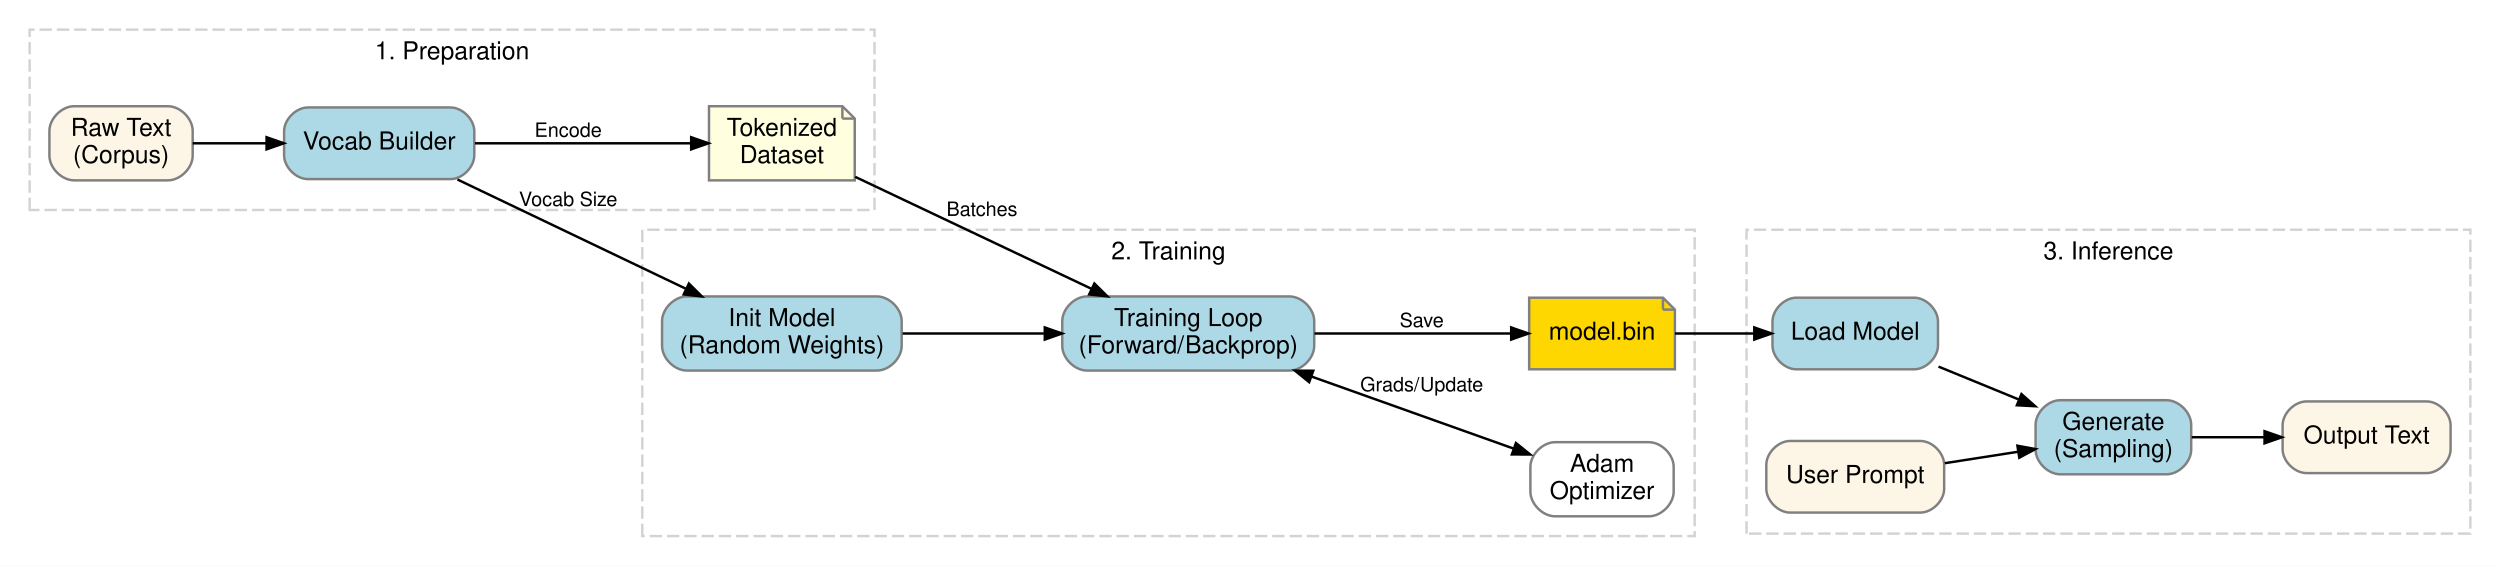
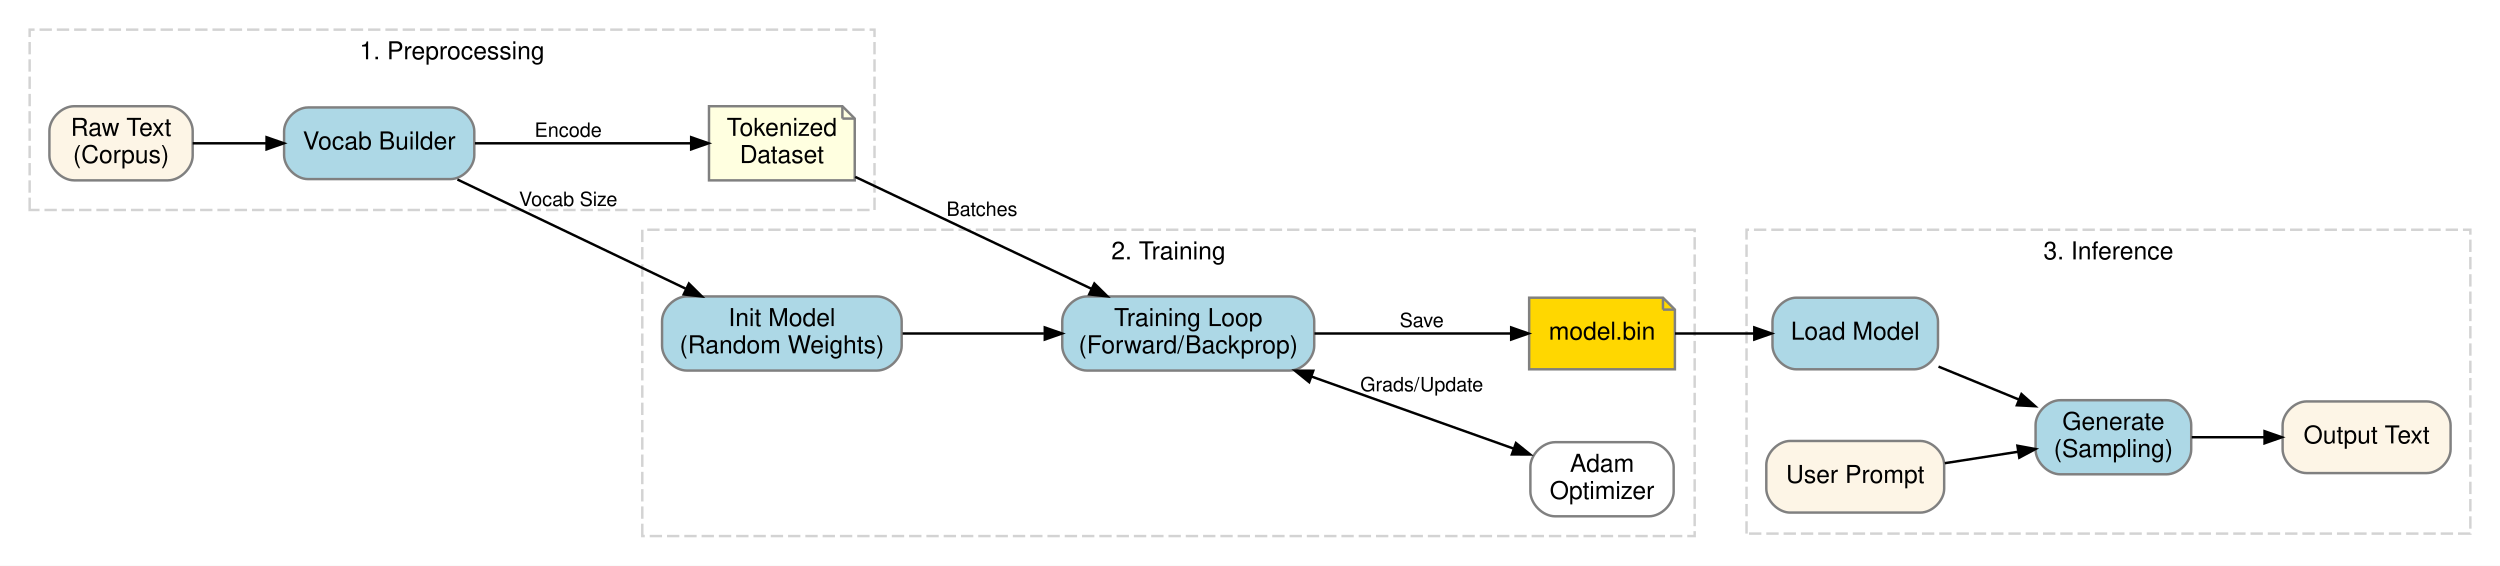
<svg xmlns="http://www.w3.org/2000/svg" width="1012pt" height="229pt" viewBox="0.00 0.00 1012.00 229.00">
  <g id="graph0" class="graph" transform="scale(1 1) rotate(0) translate(4 225)">
    <polygon fill="white" stroke="transparent" points="-4,4 -4,-225 1008,-225 1008,4 -4,4" />
    <g id="clust1" class="cluster">
      <polygon fill="none" stroke="lightgrey" stroke-dasharray="5,2" points="8,-140 8,-213 350,-213 350,-140 8,-140" />
-       <text text-anchor="middle" x="179" y="-201" font-family="Helvetica,Arial,sans-serif" font-size="10.00">1.
-                 Preparation
-             </text>
+       <text text-anchor="middle" x="179" y="-201" font-family="Helvetica,Arial,sans-serif" font-size="10.00">1. Preprocessing</text>
    </g>
    <g id="clust2" class="cluster">
      <polygon fill="none" stroke="lightgrey" stroke-dasharray="5,2" points="256,-8 256,-132 682,-132 682,-8 256,-8" />
-       <text text-anchor="middle" x="469" y="-120" font-family="Helvetica,Arial,sans-serif" font-size="10.00">2.
-                 Training
-             </text>
+       <text text-anchor="middle" x="469" y="-120" font-family="Helvetica,Arial,sans-serif" font-size="10.00">2. Training</text>
    </g>
    <g id="clust3" class="cluster">
      <polygon fill="none" stroke="lightgrey" stroke-dasharray="5,2" points="703,-9 703,-132 996,-132 996,-9 703,-9" />
-       <text text-anchor="middle" x="849.5" y="-120" font-family="Helvetica,Arial,sans-serif" font-size="10.00">3.
-                 Inference
-             </text>
+       <text text-anchor="middle" x="849.5" y="-120" font-family="Helvetica,Arial,sans-serif" font-size="10.00">3. Inference</text>
    </g>
    <g id="node1" class="node">
      <path fill="oldlace" stroke="grey" d="M64,-182C64,-182 26,-182 26,-182 21,-182 16,-177 16,-172 16,-172 16,-162 16,-162 16,-157 21,-152 26,-152 26,-152 64,-152 64,-152 69,-152 74,-157 74,-162 74,-162 74,-172 74,-172 74,-177 69,-182 64,-182" />
-       <text text-anchor="middle" x="45" y="-170" font-family="Helvetica,Arial,sans-serif" font-size="10.00">Raw
-                 Text
-             </text>
-       <text text-anchor="middle" x="45" y="-159" font-family="Helvetica,Arial,sans-serif" font-size="10.00">
-                 (Corpus)
-             </text>
+       <text text-anchor="middle" x="45" y="-170" font-family="Helvetica,Arial,sans-serif" font-size="10.00">Raw Text</text>
+       <text text-anchor="middle" x="45" y="-159" font-family="Helvetica,Arial,sans-serif" font-size="10.00">(Corpus)</text>
    </g>
    <g id="node2" class="node">
      <path fill="lightblue" stroke="grey" d="M178.33,-181.5C178.33,-181.5 120.67,-181.5 120.67,-181.5 115.83,-181.5 111,-176.67 111,-171.83 111,-171.83 111,-162.17 111,-162.17 111,-157.33 115.83,-152.5 120.67,-152.5 120.67,-152.5 178.33,-152.5 178.33,-152.5 183.17,-152.5 188,-157.33 188,-162.17 188,-162.17 188,-171.83 188,-171.83 188,-176.67 183.17,-181.5 178.33,-181.5" />
-       <text text-anchor="middle" x="149.5" y="-164.5" font-family="Helvetica,Arial,sans-serif" font-size="10.00">
-                 Vocab Builder
-             </text>
+       <text text-anchor="middle" x="149.5" y="-164.5" font-family="Helvetica,Arial,sans-serif" font-size="10.00">Vocab Builder</text>
    </g>
    <g id="edge1" class="edge">
      <path fill="none" stroke="black" d="M74.01,-167C83.17,-167 93.58,-167 103.66,-167" />
      <polygon fill="black" stroke="black" points="103.91,-169.45 110.91,-167 103.91,-164.55 103.91,-169.45" />
    </g>
    <g id="node3" class="node">
      <polygon fill="lightyellow" stroke="grey" points="337,-182 283,-182 283,-152 342,-152 342,-177 337,-182" />
      <polyline fill="none" stroke="grey" points="337,-182 337,-177 " />
      <polyline fill="none" stroke="grey" points="342,-177 337,-177 " />
-       <text text-anchor="middle" x="312.5" y="-170" font-family="Helvetica,Arial,sans-serif" font-size="10.00">
-                 Tokenized
-             </text>
-       <text text-anchor="middle" x="312.5" y="-159" font-family="Helvetica,Arial,sans-serif" font-size="10.00">
-                 Dataset
-             </text>
+       <text text-anchor="middle" x="312.5" y="-170" font-family="Helvetica,Arial,sans-serif" font-size="10.00">Tokenized</text>
+       <text text-anchor="middle" x="312.5" y="-159" font-family="Helvetica,Arial,sans-serif" font-size="10.00">Dataset</text>
    </g>
    <g id="edge2" class="edge">
      <path fill="none" stroke="black" d="M188.25,-167C214.67,-167 249.75,-167 275.72,-167" />
      <polygon fill="black" stroke="black" points="275.79,-169.45 282.79,-167 275.79,-164.55 275.79,-169.45" />
-       <text text-anchor="middle" x="226" y="-169.6" font-family="Helvetica,Arial,sans-serif" font-size="8.00">
-                 Encode
-             </text>
+       <text text-anchor="middle" x="226" y="-169.6" font-family="Helvetica,Arial,sans-serif" font-size="8.00">Encode</text>
    </g>
    <g id="node4" class="node">
      <path fill="lightblue" stroke="grey" d="M351,-105C351,-105 274,-105 274,-105 269,-105 264,-100 264,-95 264,-95 264,-85 264,-85 264,-80 269,-75 274,-75 274,-75 351,-75 351,-75 356,-75 361,-80 361,-85 361,-85 361,-95 361,-95 361,-100 356,-105 351,-105" />
-       <text text-anchor="middle" x="312.5" y="-93" font-family="Helvetica,Arial,sans-serif" font-size="10.00">Init
-                 Model
-             </text>
-       <text text-anchor="middle" x="312.5" y="-82" font-family="Helvetica,Arial,sans-serif" font-size="10.00">
-                 (Random Weights)
-             </text>
+       <text text-anchor="middle" x="312.5" y="-93" font-family="Helvetica,Arial,sans-serif" font-size="10.00">Init Model</text>
+       <text text-anchor="middle" x="312.5" y="-82" font-family="Helvetica,Arial,sans-serif" font-size="10.00">(Random Weights)</text>
    </g>
    <g id="edge3" class="edge">
      <path fill="none" stroke="black" d="M181.16,-152.34C207.43,-139.77 245.37,-121.63 273.55,-108.15" />
      <polygon fill="black" stroke="black" points="274.87,-110.23 280.13,-105 272.76,-105.81 274.87,-110.23" />
-       <text text-anchor="middle" x="226" y="-141.6" font-family="Helvetica,Arial,sans-serif" font-size="8.00">
-                 Vocab Size
-             </text>
+       <text text-anchor="middle" x="226" y="-141.6" font-family="Helvetica,Arial,sans-serif" font-size="8.00">Vocab Size</text>
    </g>
    <g id="node5" class="node">
      <path fill="lightblue" stroke="grey" d="M518,-105C518,-105 436,-105 436,-105 431,-105 426,-100 426,-95 426,-95 426,-85 426,-85 426,-80 431,-75 436,-75 436,-75 518,-75 518,-75 523,-75 528,-80 528,-85 528,-85 528,-95 528,-95 528,-100 523,-105 518,-105" />
-       <text text-anchor="middle" x="477" y="-93" font-family="Helvetica,Arial,sans-serif" font-size="10.00">
-                 Training Loop
-             </text>
-       <text text-anchor="middle" x="477" y="-82" font-family="Helvetica,Arial,sans-serif" font-size="10.00">
-                 (Forward/Backprop)
-             </text>
+       <text text-anchor="middle" x="477" y="-93" font-family="Helvetica,Arial,sans-serif" font-size="10.00">Training Loop</text>
+       <text text-anchor="middle" x="477" y="-82" font-family="Helvetica,Arial,sans-serif" font-size="10.00">(Forward/Backprop)</text>
    </g>
    <g id="edge4" class="edge">
      <path fill="none" stroke="black" d="M342.18,-153.41C368.78,-140.81 408.55,-121.96 437.82,-108.09" />
      <polygon fill="black" stroke="black" points="439,-110.24 444.28,-105.03 436.9,-105.82 439,-110.24" />
-       <text text-anchor="middle" x="393.5" y="-137.6" font-family="Helvetica,Arial,sans-serif" font-size="8.00">
-                 Batches
-             </text>
+       <text text-anchor="middle" x="393.5" y="-137.6" font-family="Helvetica,Arial,sans-serif" font-size="8.00">Batches</text>
    </g>
    <g id="edge5" class="edge">
      <path fill="none" stroke="black" d="M361.38,-90C379.31,-90 399.87,-90 418.58,-90" />
      <polygon fill="black" stroke="black" points="418.93,-92.45 425.93,-90 418.93,-87.55 418.93,-92.45" />
    </g>
    <g id="node6" class="node">
      <path fill="white" stroke="grey" d="M663.5,-46C663.5,-46 625.5,-46 625.5,-46 620.5,-46 615.5,-41 615.5,-36 615.5,-36 615.5,-26 615.5,-26 615.5,-21 620.5,-16 625.5,-16 625.5,-16 663.5,-16 663.5,-16 668.5,-16 673.5,-21 673.5,-26 673.5,-26 673.5,-36 673.5,-36 673.5,-41 668.5,-46 663.5,-46" />
-       <text text-anchor="middle" x="644.5" y="-34" font-family="Helvetica,Arial,sans-serif" font-size="10.00">
-                 Adam
-             </text>
-       <text text-anchor="middle" x="644.5" y="-23" font-family="Helvetica,Arial,sans-serif" font-size="10.00">
-                 Optimizer
-             </text>
+       <text text-anchor="middle" x="644.5" y="-34" font-family="Helvetica,Arial,sans-serif" font-size="10.00">Adam</text>
+       <text text-anchor="middle" x="644.5" y="-23" font-family="Helvetica,Arial,sans-serif" font-size="10.00">Optimizer</text>
    </g>
    <g id="edge6" class="edge">
      <path fill="none" stroke="black" d="M526.99,-72.54C553.23,-63.18 584.95,-51.87 608.66,-43.42" />
      <polygon fill="black" stroke="black" points="525.96,-70.3 520.19,-74.96 527.61,-74.92 525.96,-70.3" />
      <polygon fill="black" stroke="black" points="609.66,-45.66 615.43,-41.01 608.01,-41.05 609.66,-45.66" />
-       <text text-anchor="middle" x="571.5" y="-66.6" font-family="Helvetica,Arial,sans-serif" font-size="8.00">
-                 Grads/Update
-             </text>
+       <text text-anchor="middle" x="571.5" y="-66.6" font-family="Helvetica,Arial,sans-serif" font-size="8.00">Grads/Update</text>
    </g>
    <g id="node7" class="node">
      <polygon fill="gold" stroke="grey" points="669.17,-104.5 615,-104.5 615,-75.5 674,-75.5 674,-99.67 669.17,-104.5" />
      <polyline fill="none" stroke="grey" points="669.17,-104.5 669.17,-99.67 " />
      <polyline fill="none" stroke="grey" points="674,-99.67 669.17,-99.67 " />
-       <text text-anchor="middle" x="644.5" y="-87.5" font-family="Helvetica,Arial,sans-serif" font-size="10.00">
-                 model.bin
-             </text>
+       <text text-anchor="middle" x="644.5" y="-87.5" font-family="Helvetica,Arial,sans-serif" font-size="10.00">model.bin</text>
    </g>
    <g id="edge7" class="edge">
      <path fill="none" stroke="black" d="M528.1,-90C553.69,-90 584.23,-90 607.46,-90" />
      <polygon fill="black" stroke="black" points="607.73,-92.45 614.73,-90 607.73,-87.55 607.73,-92.45" />
-       <text text-anchor="middle" x="571.5" y="-92.6" font-family="Helvetica,Arial,sans-serif" font-size="8.00">
-                 Save
-             </text>
+       <text text-anchor="middle" x="571.5" y="-92.6" font-family="Helvetica,Arial,sans-serif" font-size="8.00">Save</text>
    </g>
    <g id="node8" class="node">
      <path fill="lightblue" stroke="grey" d="M770.83,-104.5C770.83,-104.5 723.17,-104.5 723.17,-104.5 718.33,-104.5 713.5,-99.67 713.5,-94.83 713.5,-94.83 713.5,-85.17 713.5,-85.17 713.5,-80.33 718.33,-75.5 723.17,-75.5 723.17,-75.5 770.83,-75.5 770.83,-75.5 775.67,-75.5 780.5,-80.33 780.5,-85.17 780.5,-85.17 780.5,-94.83 780.5,-94.83 780.5,-99.67 775.67,-104.5 770.83,-104.5" />
-       <text text-anchor="middle" x="747" y="-87.5" font-family="Helvetica,Arial,sans-serif" font-size="10.00">Load
-                 Model
-             </text>
+       <text text-anchor="middle" x="747" y="-87.5" font-family="Helvetica,Arial,sans-serif" font-size="10.00">Load Model</text>
    </g>
    <g id="edge8" class="edge">
      <path fill="none" stroke="black" d="M674.03,-90C683.93,-90 695.23,-90 705.89,-90" />
      <polygon fill="black" stroke="black" points="706.14,-92.45 713.14,-90 706.14,-87.55 706.14,-92.45" />
    </g>
    <g id="node10" class="node">
      <path fill="lightblue" stroke="grey" d="M873,-63C873,-63 830,-63 830,-63 825,-63 820,-58 820,-53 820,-53 820,-43 820,-43 820,-38 825,-33 830,-33 830,-33 873,-33 873,-33 878,-33 883,-38 883,-43 883,-43 883,-53 883,-53 883,-58 878,-63 873,-63" />
-       <text text-anchor="middle" x="851.5" y="-51" font-family="Helvetica,Arial,sans-serif" font-size="10.00">
-                 Generate
-             </text>
-       <text text-anchor="middle" x="851.5" y="-40" font-family="Helvetica,Arial,sans-serif" font-size="10.00">
-                 (Sampling)
-             </text>
+       <text text-anchor="middle" x="851.5" y="-51" font-family="Helvetica,Arial,sans-serif" font-size="10.00">Generate</text>
+       <text text-anchor="middle" x="851.5" y="-40" font-family="Helvetica,Arial,sans-serif" font-size="10.00">(Sampling)</text>
    </g>
    <g id="edge10" class="edge">
      <path fill="none" stroke="black" d="M780.71,-76.6C791.1,-72.34 802.65,-67.61 813.33,-63.23" />
      <polygon fill="black" stroke="black" points="814.29,-65.48 819.84,-60.56 812.43,-60.95 814.29,-65.48" />
    </g>
    <g id="node9" class="node">
      <path fill="oldlace" stroke="grey" d="M773.33,-46.5C773.33,-46.5 720.67,-46.5 720.67,-46.5 715.83,-46.5 711,-41.67 711,-36.83 711,-36.83 711,-27.17 711,-27.17 711,-22.33 715.83,-17.5 720.67,-17.5 720.67,-17.5 773.33,-17.5 773.33,-17.5 778.17,-17.5 783,-22.33 783,-27.17 783,-27.17 783,-36.83 783,-36.83 783,-41.67 778.17,-46.5 773.33,-46.5" />
-       <text text-anchor="middle" x="747" y="-29.5" font-family="Helvetica,Arial,sans-serif" font-size="10.00">User
-                 Prompt
-             </text>
+       <text text-anchor="middle" x="747" y="-29.5" font-family="Helvetica,Arial,sans-serif" font-size="10.00">User Prompt</text>
    </g>
    <g id="edge9" class="edge">
      <path fill="none" stroke="black" d="M783.27,-37.51C792.87,-39 803.3,-40.63 813.02,-42.15" />
      <polygon fill="black" stroke="black" points="812.65,-44.57 819.95,-43.23 813.41,-39.73 812.65,-44.57" />
    </g>
    <g id="node11" class="node">
      <path fill="oldlace" stroke="grey" d="M978.33,-62.5C978.33,-62.5 929.67,-62.5 929.67,-62.5 924.83,-62.5 920,-57.67 920,-52.83 920,-52.83 920,-43.17 920,-43.17 920,-38.33 924.83,-33.5 929.67,-33.5 929.67,-33.5 978.33,-33.5 978.33,-33.5 983.17,-33.5 988,-38.33 988,-43.17 988,-43.17 988,-52.83 988,-52.83 988,-57.67 983.17,-62.5 978.33,-62.5" />
-       <text text-anchor="middle" x="954" y="-45.5" font-family="Helvetica,Arial,sans-serif" font-size="10.00">
-                 Output Text
-             </text>
+       <text text-anchor="middle" x="954" y="-45.5" font-family="Helvetica,Arial,sans-serif" font-size="10.00">Output Text</text>
    </g>
    <g id="edge11" class="edge">
      <path fill="none" stroke="black" d="M883.2,-48C892.49,-48 902.84,-48 912.66,-48" />
      <polygon fill="black" stroke="black" points="912.69,-50.45 919.69,-48 912.69,-45.55 912.69,-50.45" />
    </g>
  </g>
</svg>
